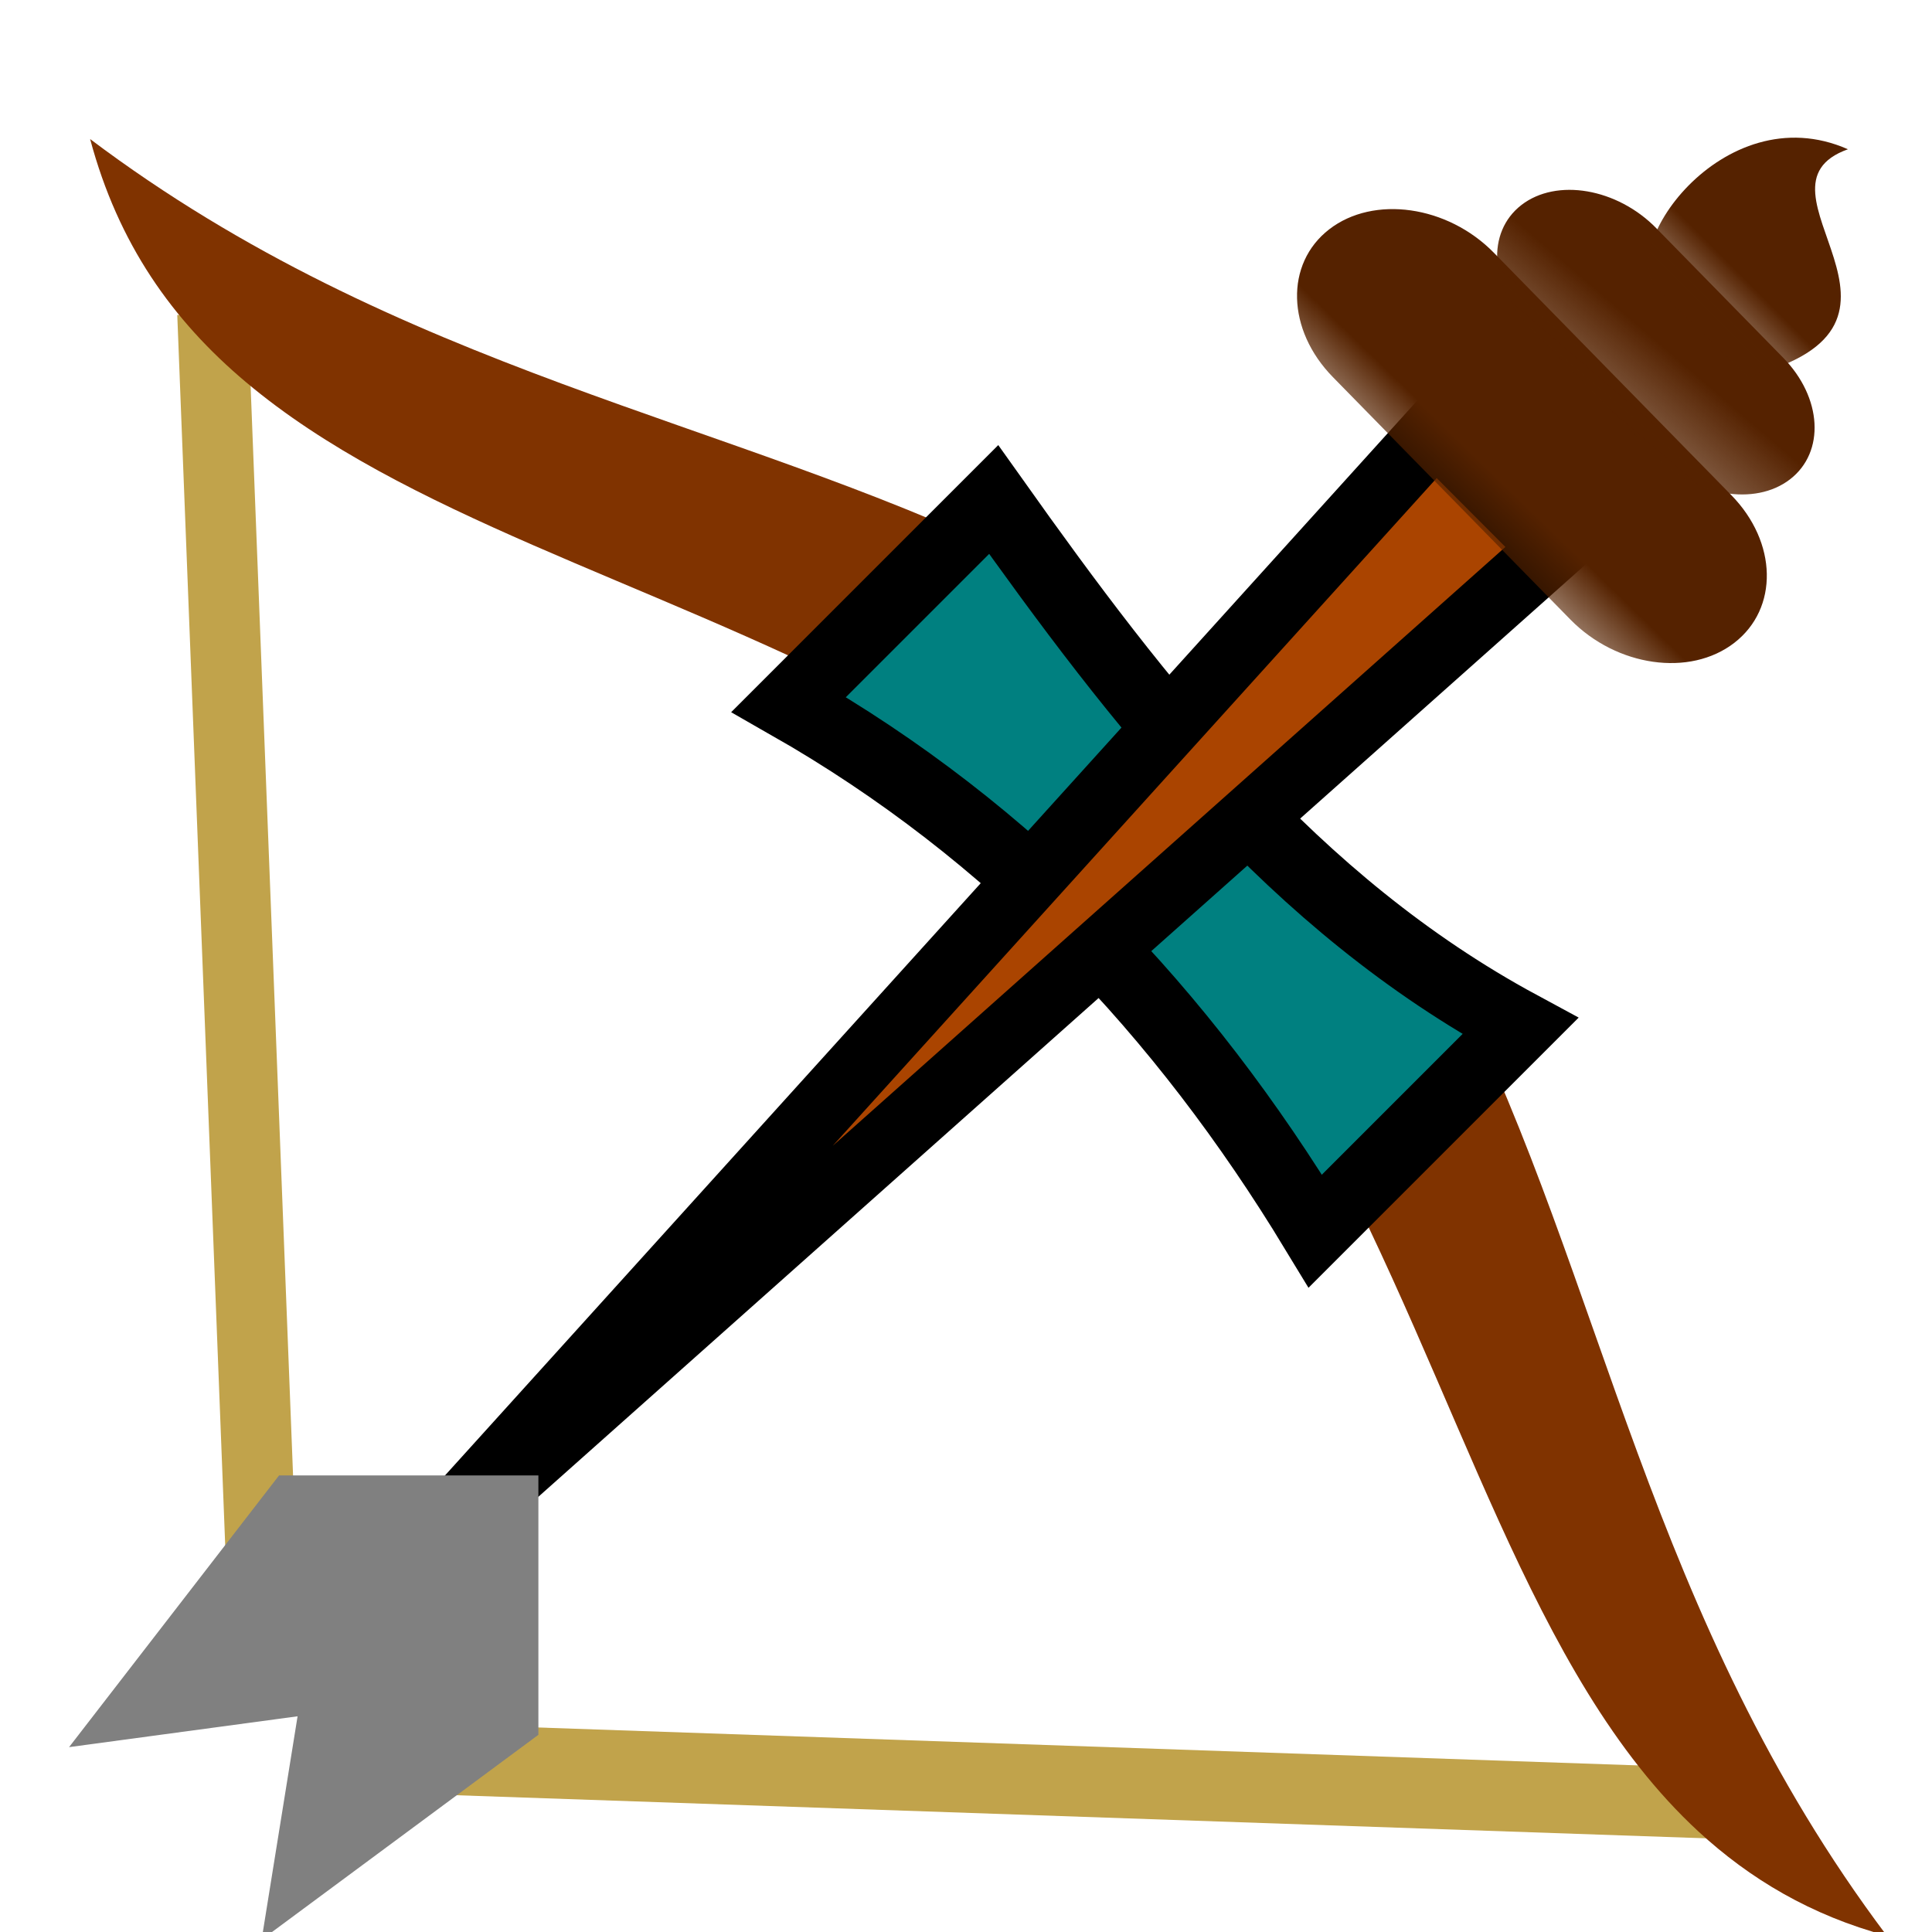
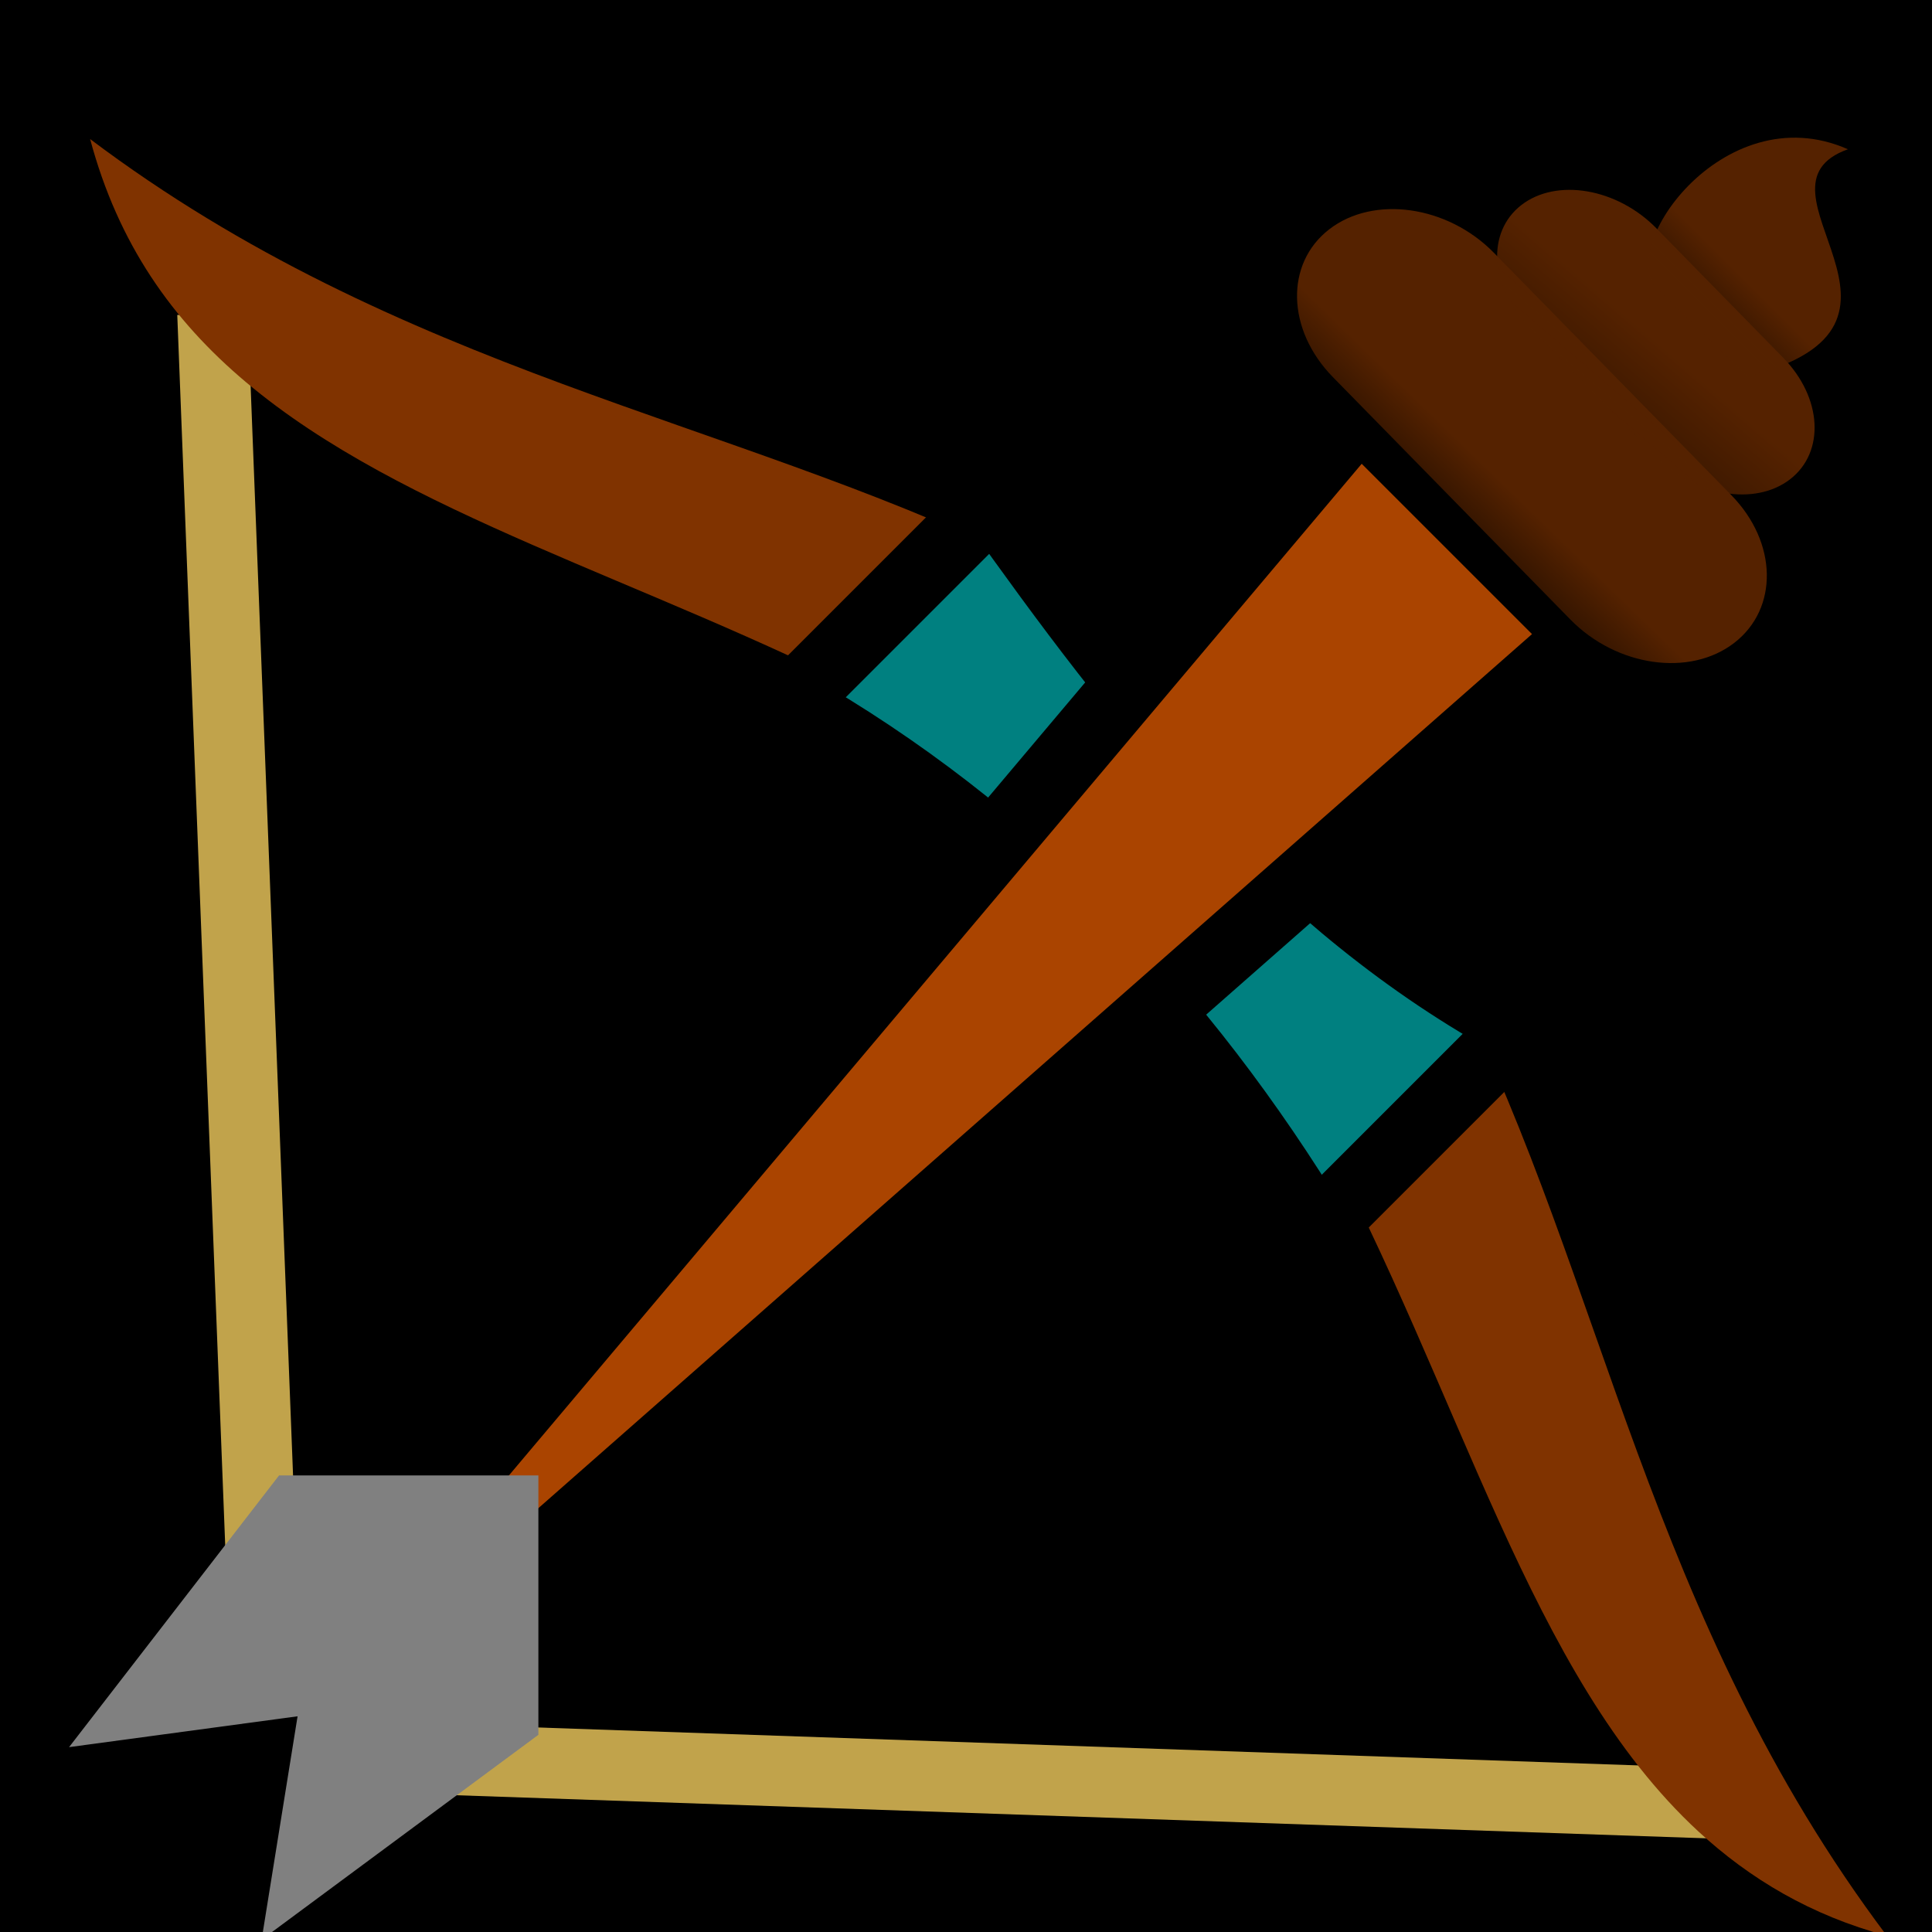
<svg xmlns="http://www.w3.org/2000/svg" xmlns:xlink="http://www.w3.org/1999/xlink" viewBox="0 0 512 512" id="svg2" version="1.1" width="100%" height="100%">
  <defs id="defs22">
    <linearGradient id="linearGradient3104">
      <stop style="stop-color:#552200;stop-opacity:1;" offset="0" id="stop3106" />
      <stop style="stop-color:#552200;stop-opacity:0;" offset="1" id="stop3108" />
    </linearGradient>
    <linearGradient id="linearGradient3096">
      <stop style="stop-color:#552200;stop-opacity:1;" offset="0" id="stop3098" />
      <stop style="stop-color:#552200;stop-opacity:0;" offset="1" id="stop3100" />
    </linearGradient>
    <linearGradient id="linearGradient3088">
      <stop style="stop-color:#552200;stop-opacity:1;" offset="0" id="stop3090" />
      <stop style="stop-color:#552200;stop-opacity:0;" offset="1" id="stop3092" />
    </linearGradient>
    <linearGradient xlink:href="#linearGradient3088" id="linearGradient3094" x1="396.555" y1="126.183" x2="370.476" y2="153.029" gradientUnits="userSpaceOnUse" />
    <linearGradient xlink:href="#linearGradient3096" id="linearGradient3102" x1="463.287" y1="74.792" x2="438.742" y2="99.337" gradientUnits="userSpaceOnUse" />
    <linearGradient xlink:href="#linearGradient3104" id="linearGradient3110" x1="438.742" y1="90.133" x2="388.118" y2="149.194" gradientUnits="userSpaceOnUse" />
  </defs>
+   <path d="M 512,512 0,512 0,0 512,0 z" id="path4" />
  <path style="fill:#ffff00;stroke:#c1a34b;stroke-width:18.689;stroke-opacity:1" id="path12" d="M 69.191,413.55 56.316,83.112 M 454.413,477.904 111.231,466.071" />
  <path style="fill:#803300;fill-rule:evenodd" id="path8" d="m 65.182,101.273 c 41.705,35.097 105.617,52.22 167.25,83.831 l 37.166,-37.166 C 193.343,111.025 105.848,98.532 23.884,36.852 31.333,64.649 45.666,84.852 65.18,101.275 z M 450.064,485.329 c 13.665,12.617 29.913,22.295 49.97,27.668 C 436.853,429.039 424.99,339.33 386.056,261.917 l -36.753,36.753 c 38.104,70.762 56.006,145.337 100.763,186.66 z" />
  <path style="fill:#008080;stroke:#000000;stroke-width:18.689" id="path10" d="m 209.024,186.693 54.313,-54.313 c 38.644,54.393 79.146,106.925 139.553,139.553 l -54.313,54.313 C 313.458,268.33 268.267,220.484 209.024,186.693 z" />
-   <path style="fill:#aa4400;stroke:#000000;stroke-width:17.599" id="path14" d="M 81.927,443.93 76.049,444.19 411.758,145.325 380.424,113.932 z" />
+   <path style="fill:#aa4400;stroke:#000000;stroke-width:18.689" id="path14" d="M 60.228,465.048 71.097,475.093 419.65,168.477 360.277,109.108 60.228,465.048 z" />
  <path style="fill:#808080;fill-opacity:1;stroke:none" id="path18" d="m 142.679,459.744 -73.349,54.3 9.531,-59.209 -60.557,8.173 55.647,-72.005 68.727,-1.8e-4 3.8e-4,68.742 z" />
  <path id="path3013" d="m 353.232,99.939 62.941,64.248 c 12.261,12.516 31.67,15.271 43.44,6.168 11.77,-9.104 11.458,-26.629 -0.803,-39.145 L 395.869,66.962 C 383.608,54.446 364.029,51.667 352.258,60.77 c -11.77,9.104 -11.287,26.653 0.974,39.169 z" style="fill:url(#linearGradient3094);fill-opacity:1" />
  <path id="path3015" d="m 405.172,86.578 33.619,34.318 c 10.375,10.591 26.281,13.323 35.6,6.116 9.319,-7.208 8.533,-21.634 -1.843,-32.225 L 438.93,60.469 C 428.554,49.878 412.509,47.122 403.189,54.33 c -9.32,7.208 -8.392,21.657 1.983,32.248 z" style="fill:url(#linearGradient3110);fill-opacity:1" />
  <path id="path3017" d="m 439.868,77.323 c -12.826,-10.031 16.552,-52.492 49.851,-37.767 -28.742,10.273 27.668,46.546 -26.601,60.209" style="fill:url(#linearGradient3102);fill-rule:evenodd;fill-opacity:1" />
</svg>
